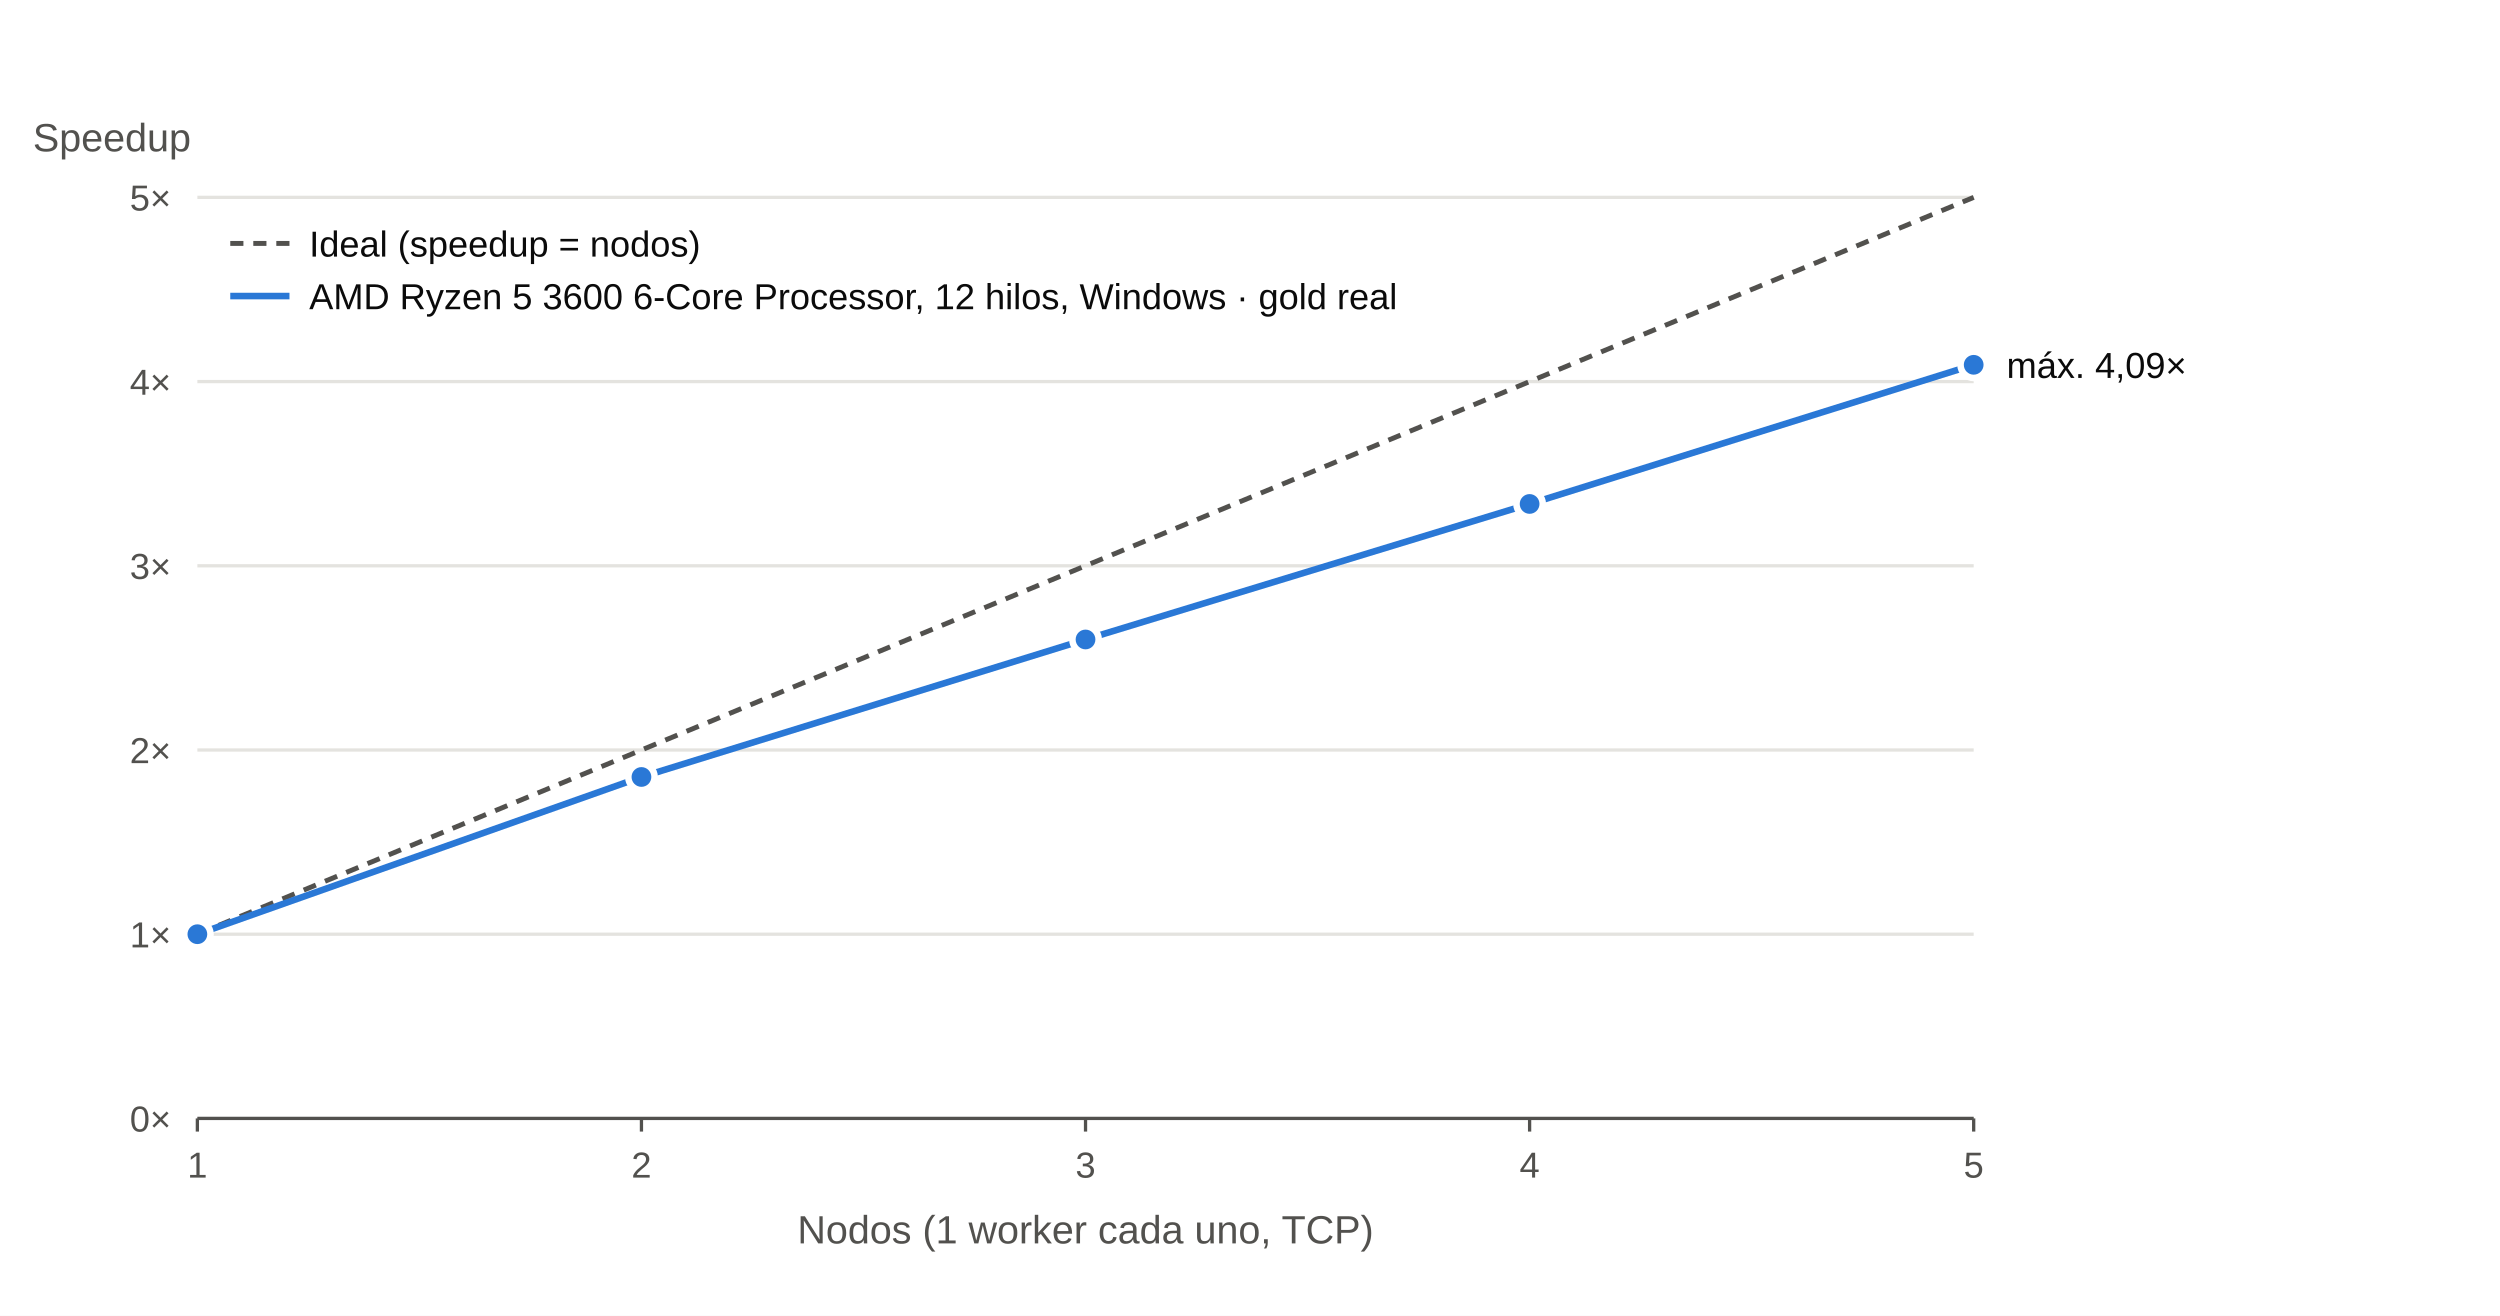
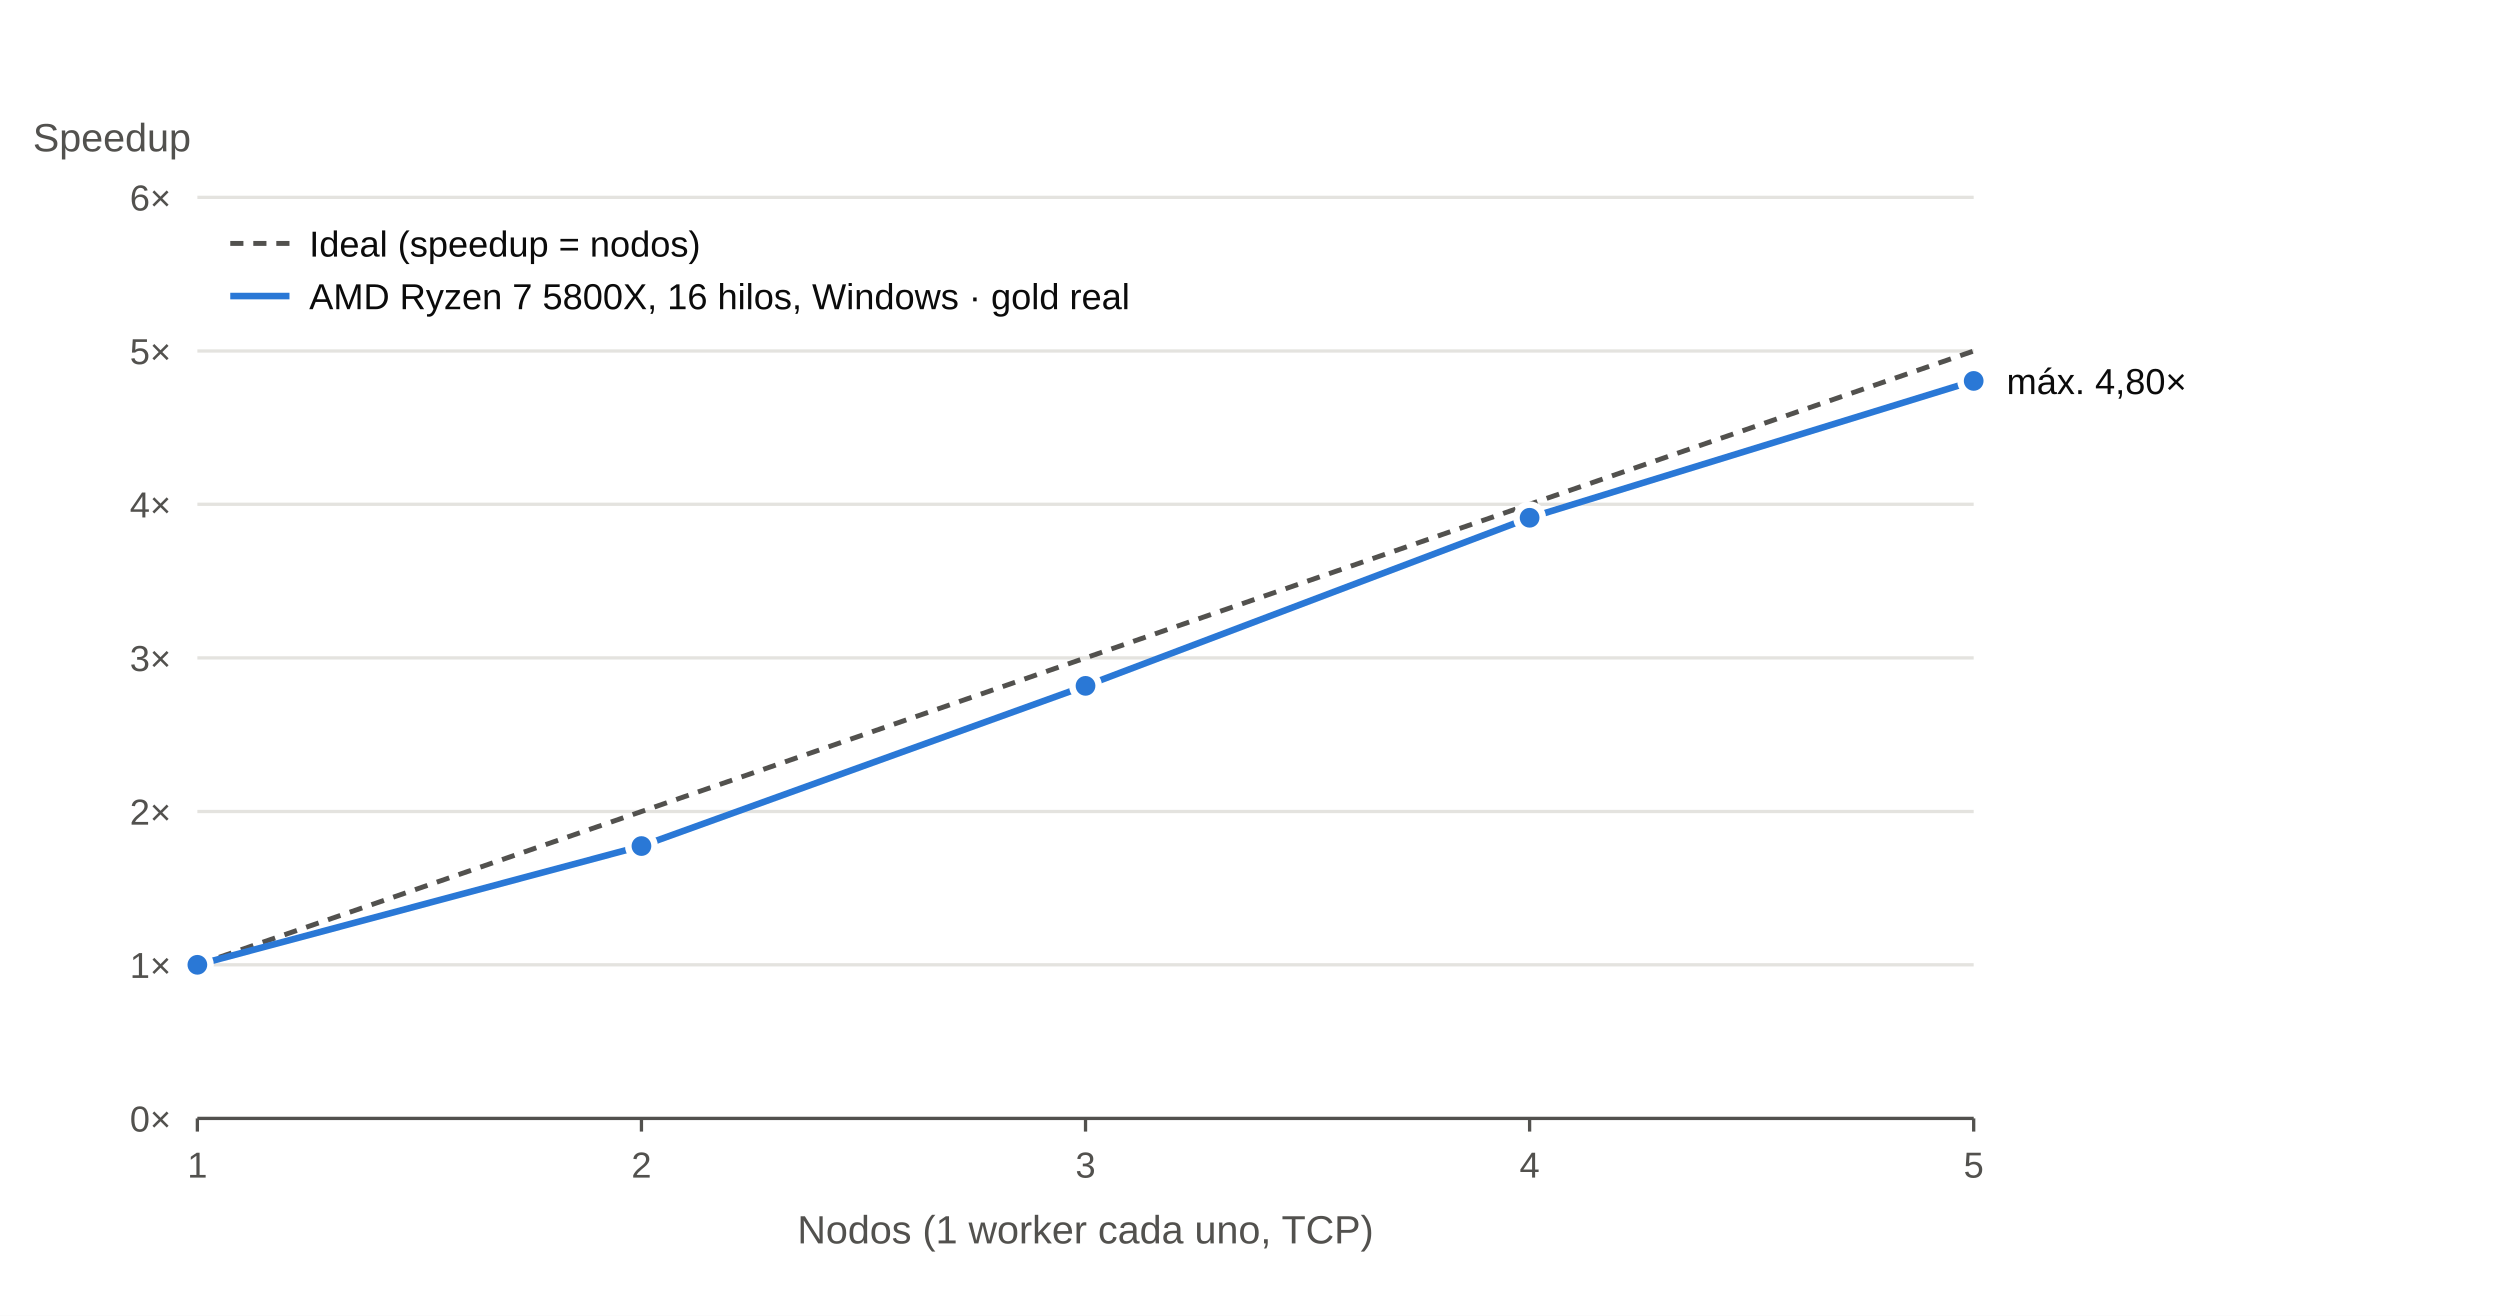
<svg xmlns="http://www.w3.org/2000/svg" width="760" height="400" viewBox="0 0 760 400" font-family="Arial, Helvetica, sans-serif">
  <rect width="760" height="400" fill="#ffffff" />
  <line x1="60.0" y1="340.0" x2="600.0" y2="340.0" stroke="#e4e3df" stroke-width="1" />
  <text x="52.0" y="344.0" font-size="11" fill="#52514e" text-anchor="end">0×</text>
-   <line x1="60.0" y1="284.0" x2="600.0" y2="284.0" stroke="#e4e3df" stroke-width="1" />
-   <text x="52.0" y="288.0" font-size="11" fill="#52514e" text-anchor="end">1×</text>
-   <line x1="60.0" y1="228.0" x2="600.0" y2="228.0" stroke="#e4e3df" stroke-width="1" />
-   <text x="52.0" y="232.0" font-size="11" fill="#52514e" text-anchor="end">2×</text>
-   <line x1="60.0" y1="172.0" x2="600.0" y2="172.0" stroke="#e4e3df" stroke-width="1" />
-   <text x="52.0" y="176.0" font-size="11" fill="#52514e" text-anchor="end">3×</text>
-   <line x1="60.0" y1="116.0" x2="600.0" y2="116.0" stroke="#e4e3df" stroke-width="1" />
-   <text x="52.0" y="120.0" font-size="11" fill="#52514e" text-anchor="end">4×</text>
+   <line x1="60.0" y1="293.3" x2="600.0" y2="293.3" stroke="#e4e3df" stroke-width="1" />
+   <text x="52.0" y="297.3" font-size="11" fill="#52514e" text-anchor="end">1×</text>
+   <line x1="60.0" y1="246.7" x2="600.0" y2="246.7" stroke="#e4e3df" stroke-width="1" />
+   <text x="52.0" y="250.7" font-size="11" fill="#52514e" text-anchor="end">2×</text>
+   <line x1="60.0" y1="200.0" x2="600.0" y2="200.0" stroke="#e4e3df" stroke-width="1" />
+   <text x="52.0" y="204.0" font-size="11" fill="#52514e" text-anchor="end">3×</text>
+   <line x1="60.0" y1="153.3" x2="600.0" y2="153.3" stroke="#e4e3df" stroke-width="1" />
+   <text x="52.0" y="157.3" font-size="11" fill="#52514e" text-anchor="end">4×</text>
+   <line x1="60.0" y1="106.7" x2="600.0" y2="106.7" stroke="#e4e3df" stroke-width="1" />
+   <text x="52.0" y="110.7" font-size="11" fill="#52514e" text-anchor="end">5×</text>
  <line x1="60.0" y1="60.0" x2="600.0" y2="60.0" stroke="#e4e3df" stroke-width="1" />
-   <text x="52.0" y="64.0" font-size="11" fill="#52514e" text-anchor="end">5×</text>
+   <text x="52.0" y="64.0" font-size="11" fill="#52514e" text-anchor="end">6×</text>
  <line x1="60.0" y1="340.0" x2="60.0" y2="344.0" stroke="#52514e" stroke-width="1" />
  <text x="60.0" y="358.0" font-size="11" fill="#52514e" text-anchor="middle">1</text>
  <line x1="195.0" y1="340.0" x2="195.0" y2="344.0" stroke="#52514e" stroke-width="1" />
  <text x="195.0" y="358.0" font-size="11" fill="#52514e" text-anchor="middle">2</text>
  <line x1="330.0" y1="340.0" x2="330.0" y2="344.0" stroke="#52514e" stroke-width="1" />
  <text x="330.0" y="358.0" font-size="11" fill="#52514e" text-anchor="middle">3</text>
  <line x1="465.0" y1="340.0" x2="465.0" y2="344.0" stroke="#52514e" stroke-width="1" />
  <text x="465.0" y="358.0" font-size="11" fill="#52514e" text-anchor="middle">4</text>
  <line x1="600.0" y1="340.0" x2="600.0" y2="344.0" stroke="#52514e" stroke-width="1" />
  <text x="600.0" y="358.0" font-size="11" fill="#52514e" text-anchor="middle">5</text>
  <line x1="60.0" y1="340.0" x2="600.0" y2="340.0" stroke="#52514e" stroke-width="1" />
  <text x="330.0" y="378.0" font-size="12" fill="#52514e" text-anchor="middle">Nodos (1 worker cada uno, TCP)</text>
  <text x="10.0" y="46.0" font-size="12" fill="#52514e" text-anchor="start">Speedup</text>
-   <polyline points="60.0,284.0 195.0,228.0 330.0,172.0 465.0,116.0 600.0,60.0" fill="none" stroke="#52514e" stroke-width="1.5" stroke-dasharray="4 3" />
-   <polyline points="60.0,284.0 195.0,236.2 330.0,194.4 465.0,153.2 600.0,110.9" fill="none" stroke="#2a78d6" stroke-width="2" stroke-linejoin="round" />
-   <circle cx="60.0" cy="284.0" r="4" fill="#2a78d6" stroke="#ffffff" stroke-width="2" />
-   <circle cx="195.0" cy="236.2" r="4" fill="#2a78d6" stroke="#ffffff" stroke-width="2" />
-   <circle cx="330.0" cy="194.4" r="4" fill="#2a78d6" stroke="#ffffff" stroke-width="2" />
-   <circle cx="465.0" cy="153.2" r="4" fill="#2a78d6" stroke="#ffffff" stroke-width="2" />
-   <circle cx="600.0" cy="110.9" r="4" fill="#2a78d6" stroke="#ffffff" stroke-width="2" />
-   <text x="610.0" y="114.9" font-size="11" fill="#0b0b0b" text-anchor="start">máx. 4,09×</text>
+   <polyline points="60.0,293.3 195.0,246.7 330.0,200.0 465.0,153.3 600.0,106.7" fill="none" stroke="#52514e" stroke-width="1.5" stroke-dasharray="4 3" />
+   <polyline points="60.0,293.3 195.0,257.2 330.0,208.5 465.0,157.4 600.0,115.8" fill="none" stroke="#2a78d6" stroke-width="2" stroke-linejoin="round" />
+   <circle cx="60.0" cy="293.3" r="4" fill="#2a78d6" stroke="#ffffff" stroke-width="2" />
+   <circle cx="195.0" cy="257.2" r="4" fill="#2a78d6" stroke="#ffffff" stroke-width="2" />
+   <circle cx="330.0" cy="208.5" r="4" fill="#2a78d6" stroke="#ffffff" stroke-width="2" />
+   <circle cx="465.0" cy="157.4" r="4" fill="#2a78d6" stroke="#ffffff" stroke-width="2" />
+   <circle cx="600.0" cy="115.8" r="4" fill="#2a78d6" stroke="#ffffff" stroke-width="2" />
+   <text x="610.0" y="119.8" font-size="11" fill="#0b0b0b" text-anchor="start">máx. 4,80×</text>
  <rect x="64.0" y="62.0" width="290" height="38.0" fill="#ffffff" />
  <line x1="70.0" y1="74.0" x2="88.0" y2="74.0" stroke="#52514e" stroke-width="1.5" stroke-dasharray="4 3" />
  <text x="94.0" y="78.0" font-size="11" fill="#0b0b0b" text-anchor="start">Ideal (speedup = nodos)</text>
  <line x1="70.0" y1="90.0" x2="88.0" y2="90.0" stroke="#2a78d6" stroke-width="2" />
-   <text x="94.0" y="94.0" font-size="11" fill="#0b0b0b" text-anchor="start">AMD Ryzen 5 3600 6-Core Processor, 12 hilos, Windows · gold real</text>
+   <text x="94.0" y="94.0" font-size="11" fill="#0b0b0b" text-anchor="start">AMD Ryzen 7 5800X, 16 hilos, Windows · gold real</text>
</svg>
